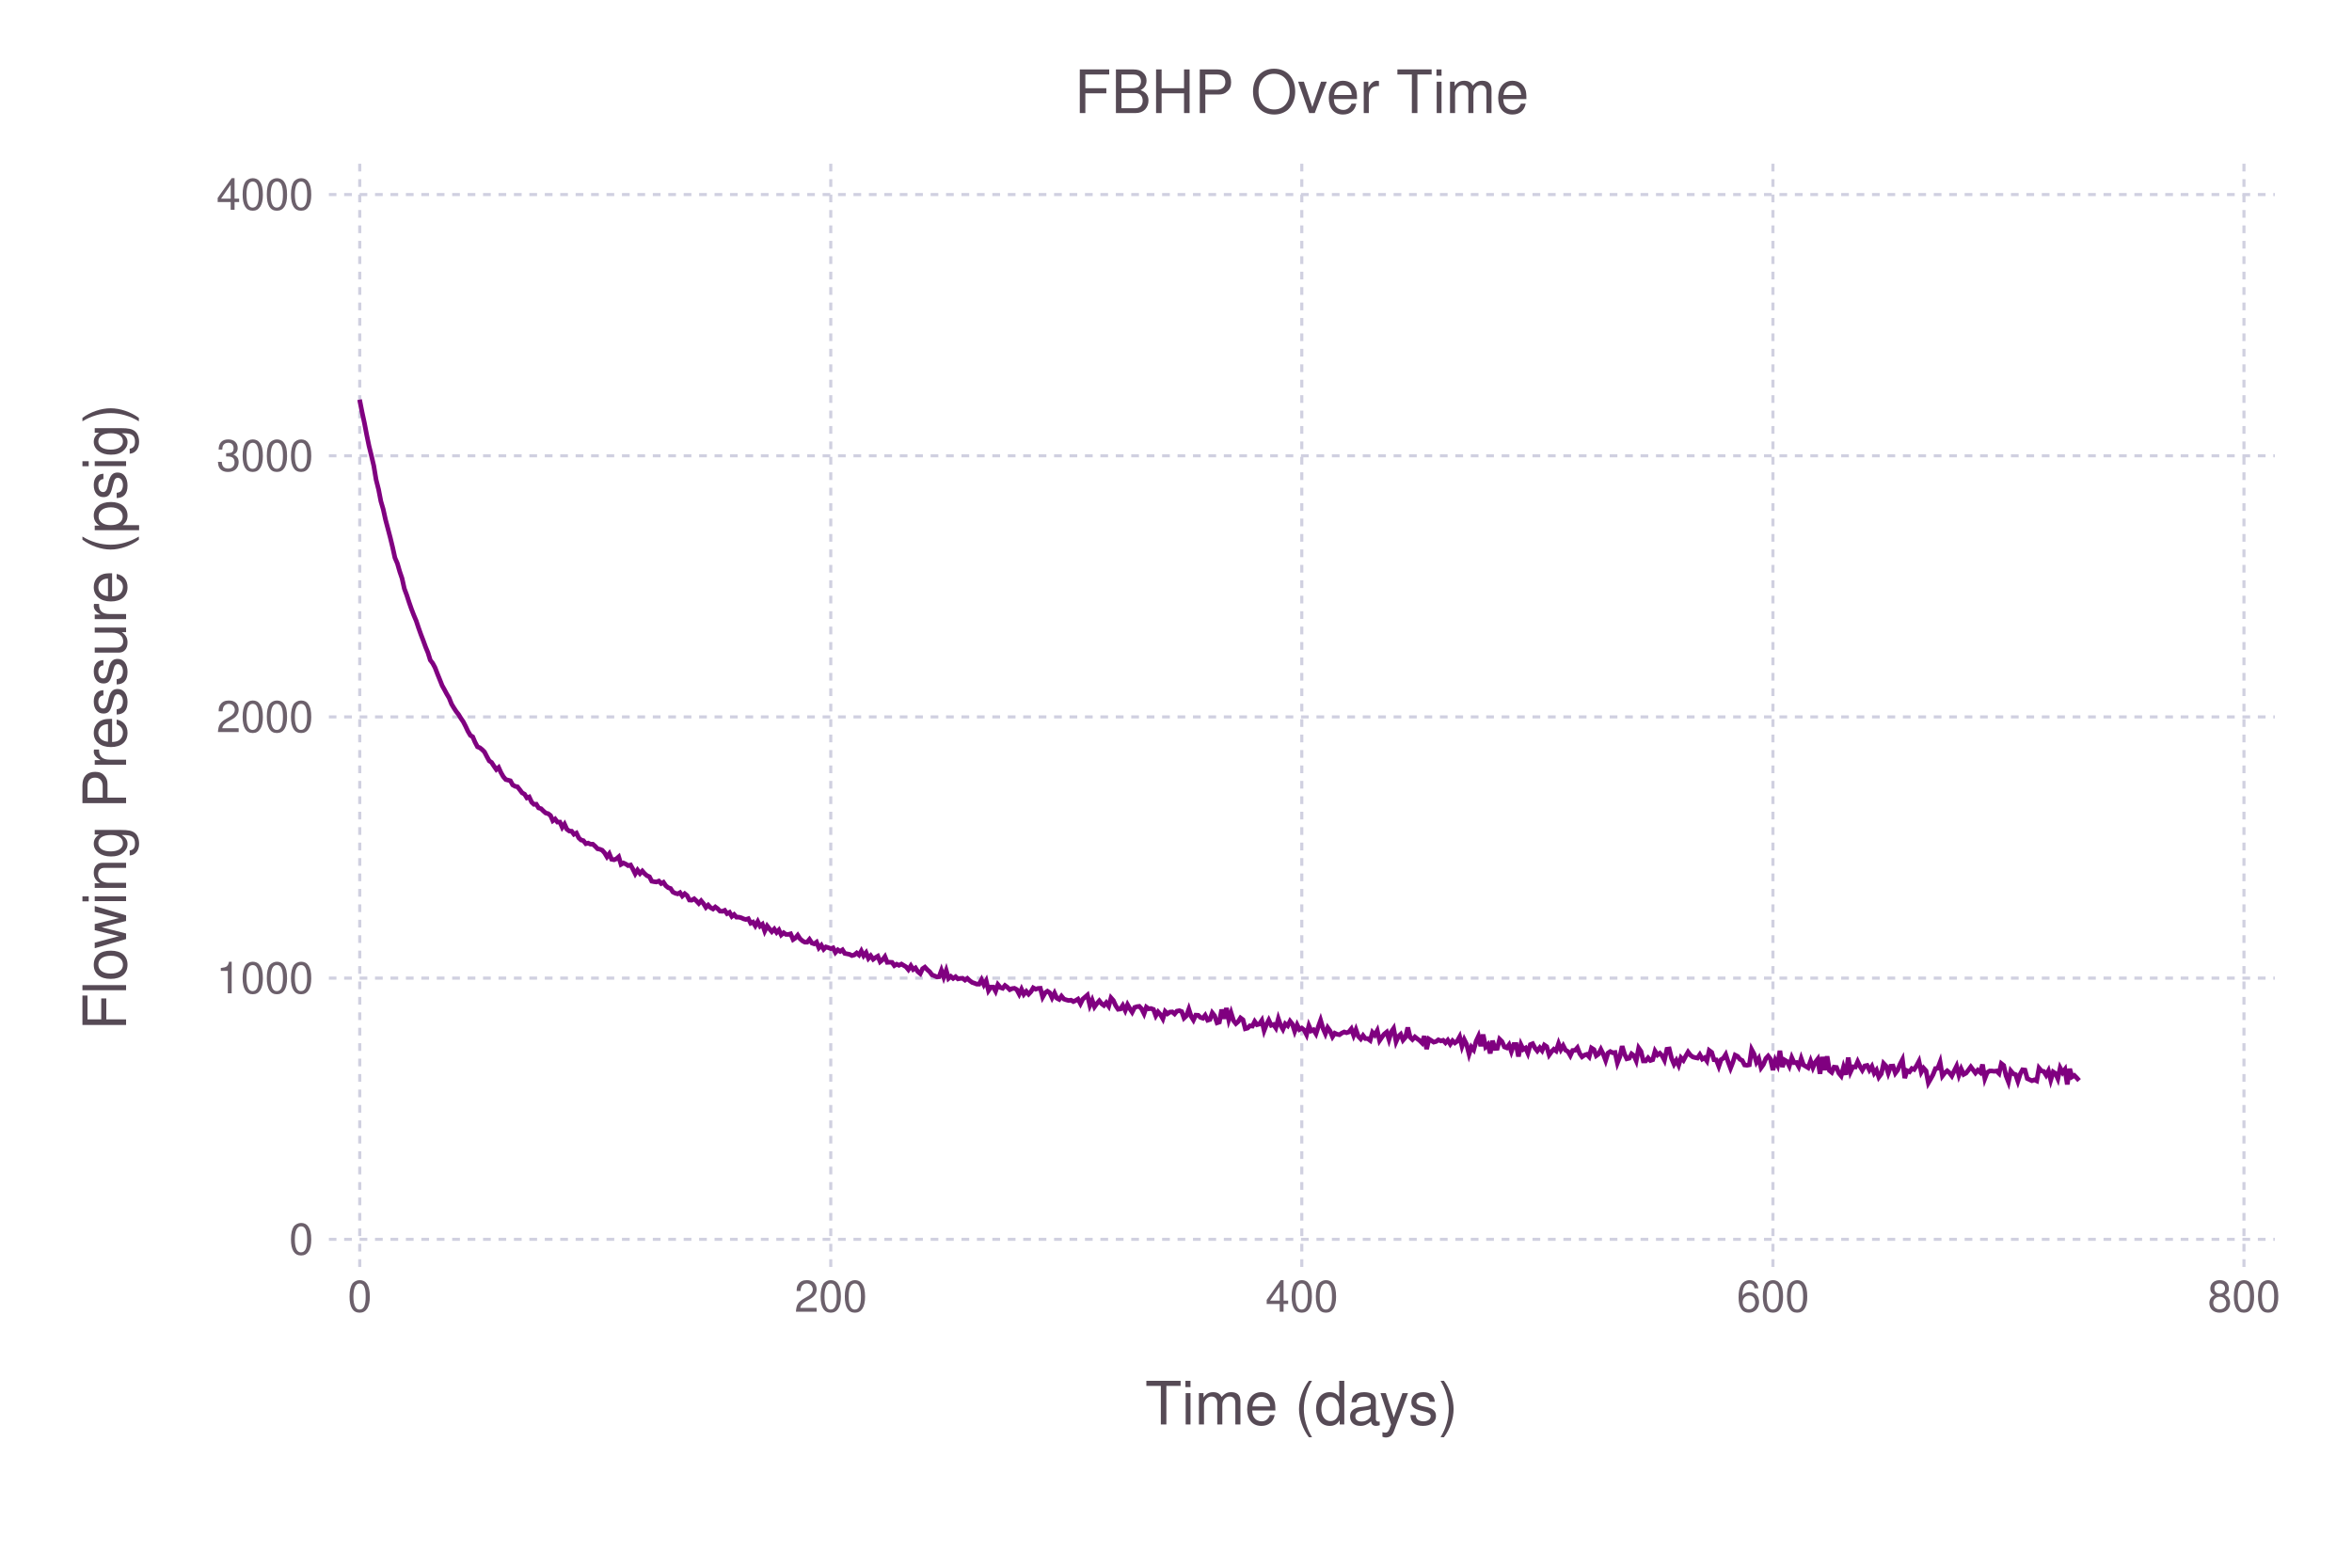
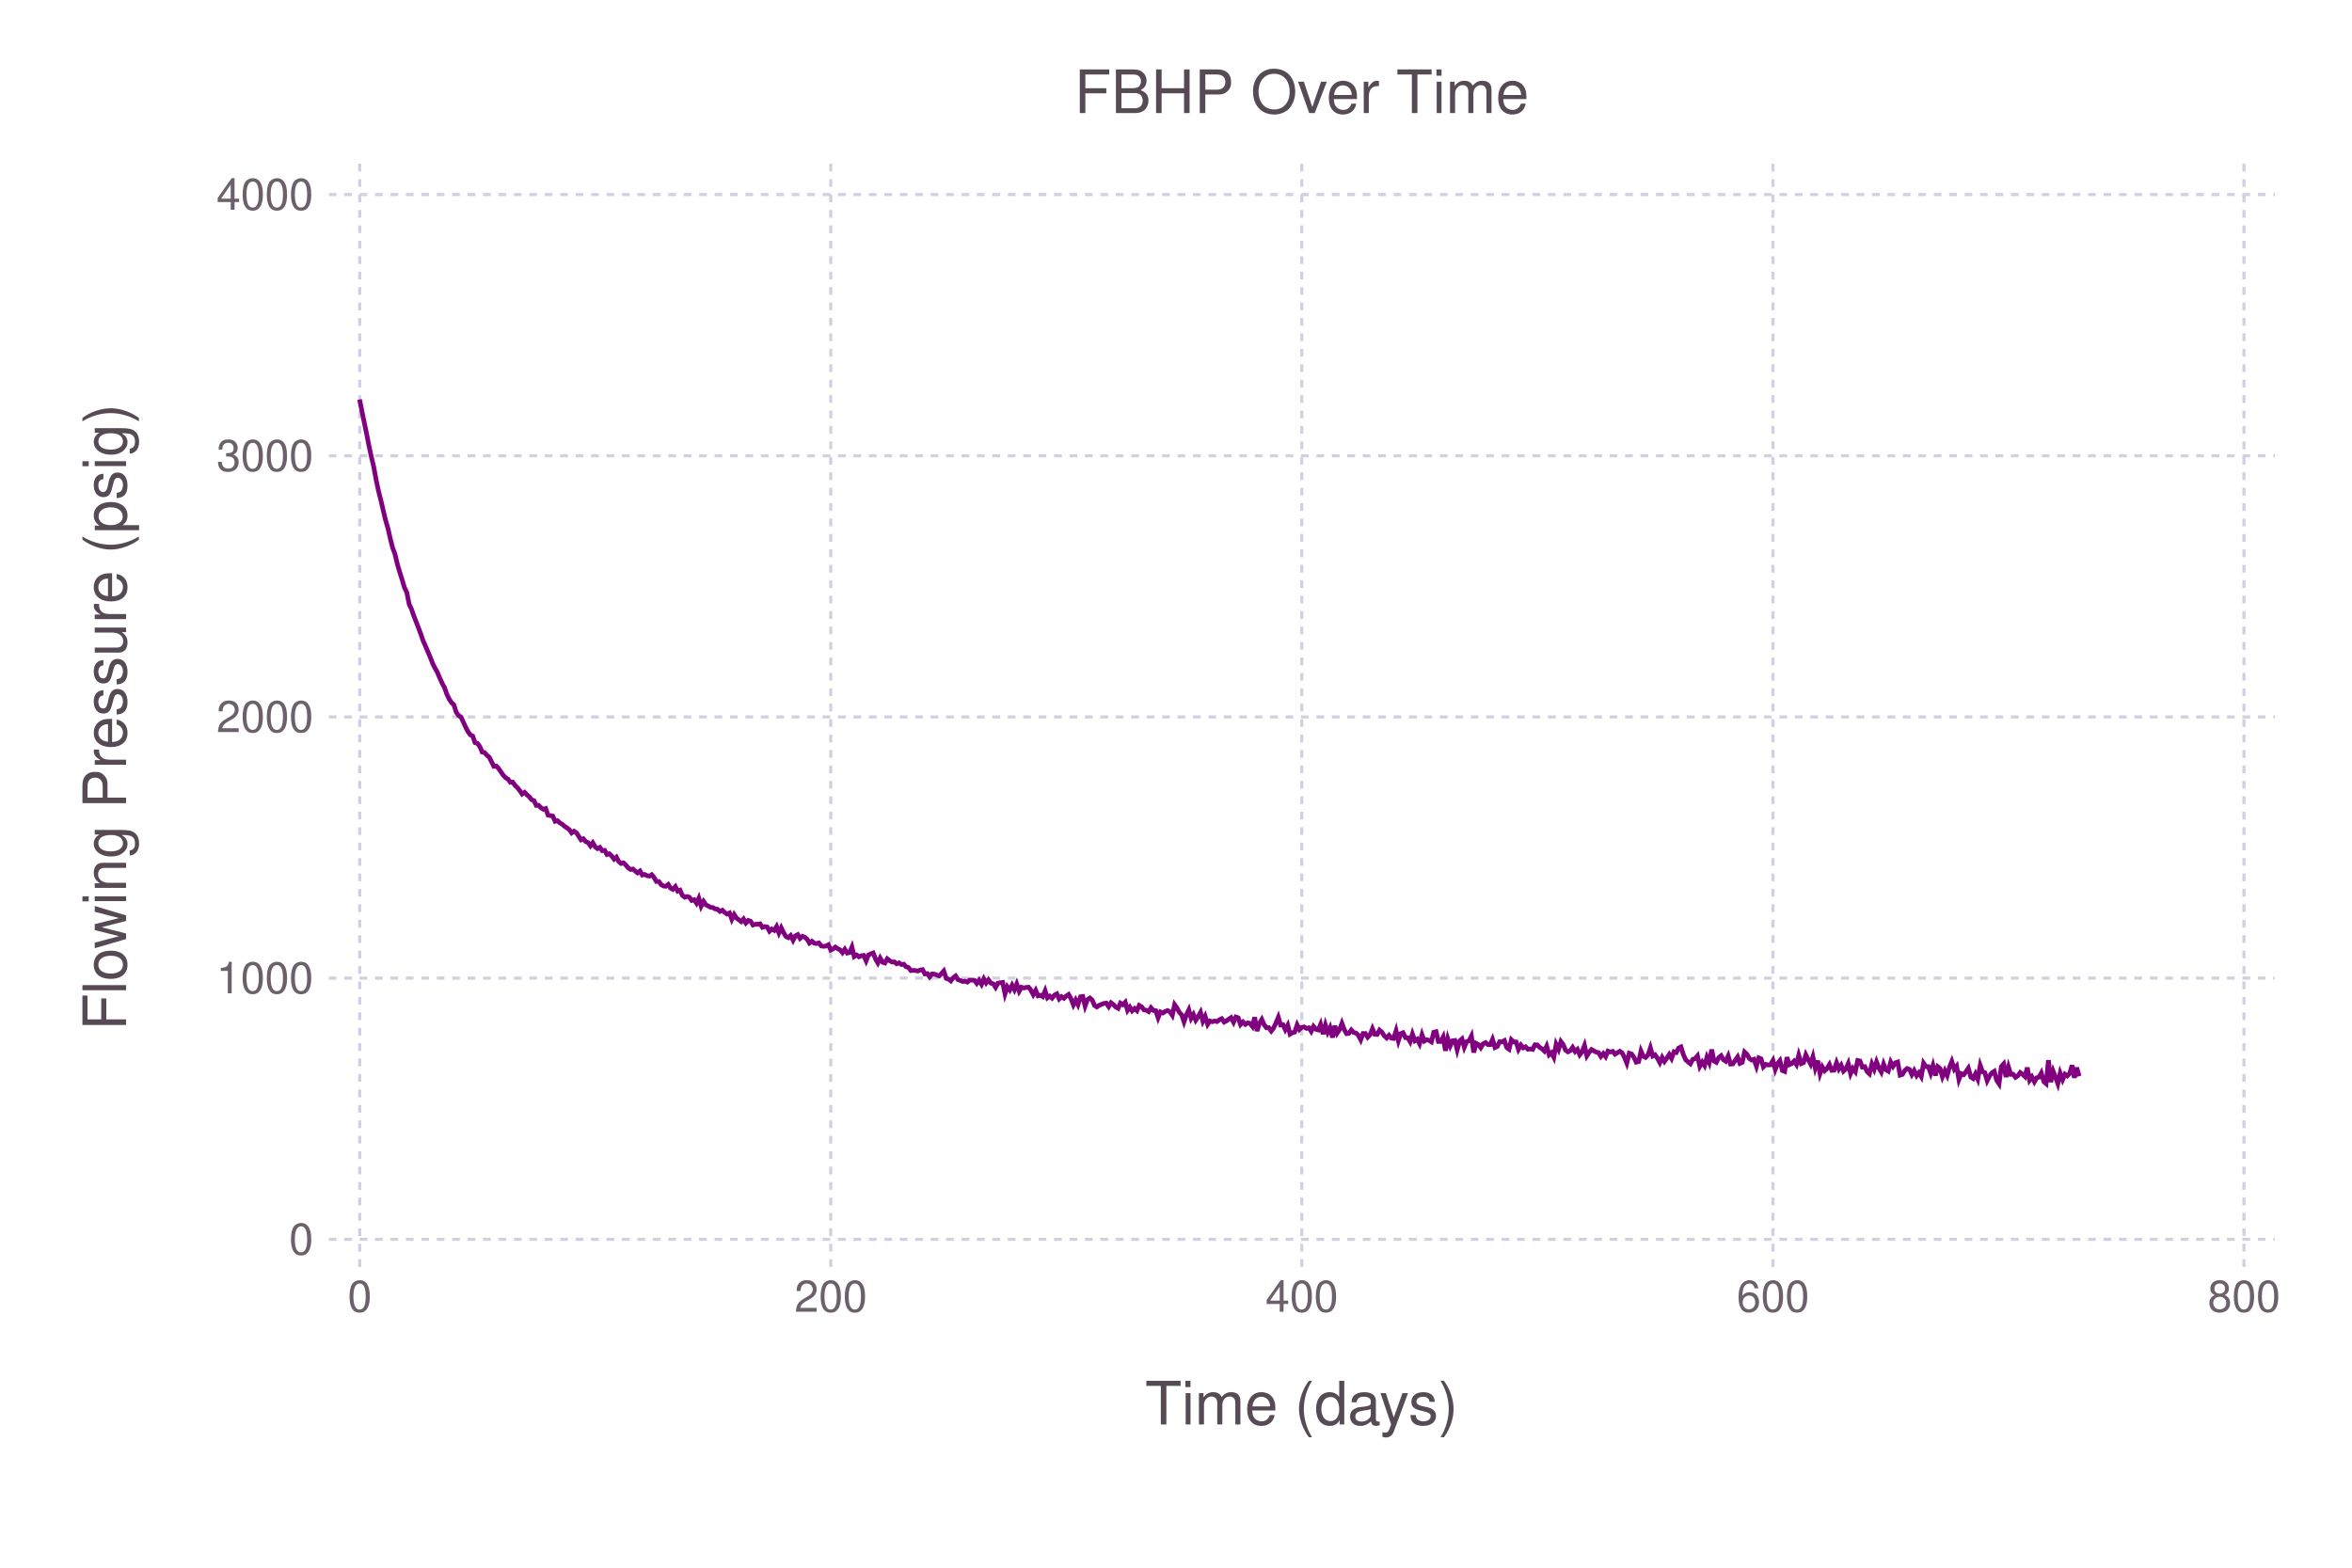
<svg xmlns="http://www.w3.org/2000/svg" version="1.2" width="152.4mm" height="101.6mm" viewBox="0 0 152.4 101.6" stroke="none" fill="#000000" stroke-width="0.3" font-size="3.88">
  <defs>
    <marker id="arrow" markerWidth="15" markerHeight="7" refX="5" refY="3.5" orient="auto" markerUnits="strokeWidth">
      <path d="M0,0 L15,3.5 L0,7 z" stroke="context-stroke" fill="context-stroke" />
    </marker>
  </defs>
-   <g class="plotroot xscalable yscalable" id="img-be007ff1-1">
-     <g font-size="3.88" font-family="'PT Sans','Helvetica Neue','Helvetica',sans-serif" fill="#564A55" stroke="#000000" stroke-opacity="0.000" id="img-be007ff1-2">
+   <g class="plotroot xscalable yscalable" id="img-04df7ba8-1">
+     <g font-size="3.88" font-family="'PT Sans','Helvetica Neue','Helvetica',sans-serif" fill="#564A55" stroke="#000000" stroke-opacity="0.000" id="img-04df7ba8-2">
      <g transform="translate(84.35,89.99)">
        <g class="primitive">
          <text text-anchor="middle" dy="0.6em">Time (days)</text>
        </g>
      </g>
    </g>
-     <g class="guide xlabels" font-size="2.82" font-family="'PT Sans Caption','Helvetica Neue','Helvetica',sans-serif" fill="#6C606B" id="img-be007ff1-3">
+     <g class="guide xlabels" font-size="2.82" font-family="'PT Sans Caption','Helvetica Neue','Helvetica',sans-serif" fill="#6C606B" id="img-04df7ba8-3">
      <g transform="translate(23.31,83.32)">
        <g class="primitive">
          <text text-anchor="middle" dy="0.6em">0</text>
        </g>
      </g>
      <g transform="translate(53.83,83.32)">
        <g class="primitive">
          <text text-anchor="middle" dy="0.6em">200</text>
        </g>
      </g>
      <g transform="translate(84.35,83.32)">
        <g class="primitive">
          <text text-anchor="middle" dy="0.6em">400</text>
        </g>
      </g>
      <g transform="translate(114.88,83.32)">
        <g class="primitive">
          <text text-anchor="middle" dy="0.6em">600</text>
        </g>
      </g>
      <g transform="translate(145.4,83.32)">
        <g class="primitive">
          <text text-anchor="middle" dy="0.6em">800</text>
        </g>
      </g>
    </g>
-     <g clip-path="url(#img-be007ff1-4)">
-       <g id="img-be007ff1-5">
-         <g pointer-events="visible" fill="#000000" fill-opacity="0.000" stroke="#000000" stroke-opacity="0.000" class="guide background" id="img-be007ff1-6">
-           <g transform="translate(84.35,46.46)" id="img-be007ff1-7">
+     <g clip-path="url(#img-04df7ba8-4)">
+       <g id="img-04df7ba8-5">
+         <g pointer-events="visible" fill="#000000" fill-opacity="0.000" stroke="#000000" stroke-opacity="0.000" class="guide background" id="img-04df7ba8-6">
+           <g transform="translate(84.35,46.46)" id="img-04df7ba8-7">
            <path d="M-63.05,-35.85 L 63.05 -35.85 63.05 35.85 -63.05 35.85 z" class="primitive" />
          </g>
        </g>
-         <g class="guide ygridlines xfixed" stroke-dasharray="0.5,0.5" stroke-width="0.2" stroke="#D0D0E0" id="img-be007ff1-8">
-           <g transform="translate(84.35,80.32)" id="img-be007ff1-9">
+         <g class="guide ygridlines xfixed" stroke-dasharray="0.5,0.5" stroke-width="0.2" stroke="#D0D0E0" id="img-04df7ba8-8">
+           <g transform="translate(84.35,80.32)" id="img-04df7ba8-9">
            <path fill="none" d="M-63.05,0 L 63.05 0" class="primitive" />
          </g>
-           <g transform="translate(84.35,63.39)" id="img-be007ff1-10">
+           <g transform="translate(84.35,63.39)" id="img-04df7ba8-10">
            <path fill="none" d="M-63.05,0 L 63.05 0" class="primitive" />
          </g>
-           <g transform="translate(84.35,46.46)" id="img-be007ff1-11">
+           <g transform="translate(84.35,46.46)" id="img-04df7ba8-11">
            <path fill="none" d="M-63.05,0 L 63.05 0" class="primitive" />
          </g>
-           <g transform="translate(84.35,29.54)" id="img-be007ff1-12">
+           <g transform="translate(84.35,29.54)" id="img-04df7ba8-12">
            <path fill="none" d="M-63.05,0 L 63.05 0" class="primitive" />
          </g>
-           <g transform="translate(84.35,12.61)" id="img-be007ff1-13">
+           <g transform="translate(84.35,12.61)" id="img-04df7ba8-13">
            <path fill="none" d="M-63.05,0 L 63.05 0" class="primitive" />
          </g>
        </g>
-         <g class="guide xgridlines yfixed" stroke-dasharray="0.5,0.5" stroke-width="0.2" stroke="#D0D0E0" id="img-be007ff1-14">
-           <g transform="translate(23.31,46.46)" id="img-be007ff1-15">
+         <g class="guide xgridlines yfixed" stroke-dasharray="0.5,0.5" stroke-width="0.2" stroke="#D0D0E0" id="img-04df7ba8-14">
+           <g transform="translate(23.31,46.46)" id="img-04df7ba8-15">
            <path fill="none" d="M0,-35.85 L 0 35.85" class="primitive" />
          </g>
-           <g transform="translate(53.83,46.46)" id="img-be007ff1-16">
+           <g transform="translate(53.83,46.46)" id="img-04df7ba8-16">
            <path fill="none" d="M0,-35.85 L 0 35.85" class="primitive" />
          </g>
-           <g transform="translate(84.35,46.46)" id="img-be007ff1-17">
+           <g transform="translate(84.35,46.46)" id="img-04df7ba8-17">
            <path fill="none" d="M0,-35.85 L 0 35.85" class="primitive" />
          </g>
-           <g transform="translate(114.88,46.46)" id="img-be007ff1-18">
+           <g transform="translate(114.88,46.46)" id="img-04df7ba8-18">
            <path fill="none" d="M0,-35.85 L 0 35.85" class="primitive" />
          </g>
-           <g transform="translate(145.4,46.46)" id="img-be007ff1-19">
+           <g transform="translate(145.4,46.46)" id="img-04df7ba8-19">
            <path fill="none" d="M0,-35.85 L 0 35.85" class="primitive" />
          </g>
        </g>
-         <g class="plotpanel" id="img-be007ff1-20">
-           <g stroke-width="0.3" fill="#000000" fill-opacity="0.000" class="geometry" id="img-be007ff1-21">
-             <g class="color_RGB{N0f8}(0.502,0.0,0.502)" stroke-dasharray="none" stroke="#800080" id="img-be007ff1-22">
-               <g transform="translate(79.01,62.88)" id="img-be007ff1-23">
-                 <path fill="none" d="M-55.71,-36.98 L -55.55 -36.17 -55.4 -35.48 -55.25 -34.7 -55.1 -33.98 -54.94 -33.33 -54.79 -32.69 -54.64 -31.79 -54.48 -31.16 -54.33 -30.39 -54.18 -29.88 -54.03 -29.2 -53.87 -28.6 -53.72 -28.03 -53.57 -27.41 -53.42 -26.73 -53.26 -26.36 -53.11 -25.84 -52.96 -25.4 -52.81 -24.73 -52.65 -24.3 -52.5 -23.84 -52.35 -23.41 -52.2 -23.02 -52.04 -22.64 -51.89 -22.19 -51.74 -21.77 -51.59 -21.38 -51.43 -20.94 -51.28 -20.58 -51.13 -20.1 -50.97 -19.89 -50.82 -19.61 -50.67 -19.22 -50.52 -18.85 -50.36 -18.45 -50.21 -18.18 -50.06 -17.9 -49.91 -17.65 -49.75 -17.25 -49.6 -17 -49.45 -16.77 -49.3 -16.58 -49.14 -16.32 -48.99 -16.1 -48.84 -15.81 -48.69 -15.49 -48.53 -15.22 -48.38 -15.13 -48.23 -14.78 -48.07 -14.48 -47.92 -14.42 -47.77 -14.3 -47.62 -14.15 -47.46 -13.84 -47.31 -13.57 -47.16 -13.47 -47.01 -13.24 -46.85 -13.01 -46.7 -13.14 -46.55 -12.81 -46.4 -12.55 -46.24 -12.36 -46.09 -12.32 -45.94 -12.28 -45.79 -12.01 -45.63 -11.92 -45.48 -11.89 -45.33 -11.7 -45.18 -11.5 -45.02 -11.41 -44.87 -11.17 -44.72 -11.23 -44.56 -10.89 -44.41 -10.75 -44.26 -10.76 -44.11 -10.52 -43.95 -10.47 -43.8 -10.32 -43.65 -10.19 -43.5 -10.15 -43.34 -10.03 -43.19 -9.69 -43.04 -9.8 -42.89 -9.6 -42.73 -9.6 -42.58 -9.26 -42.43 -9.47 -42.28 -9.14 -42.12 -9.02 -41.97 -9.01 -41.82 -8.81 -41.66 -8.89 -41.51 -8.58 -41.36 -8.44 -41.21 -8.4 -41.05 -8.2 -40.9 -8.24 -40.75 -8.17 -40.6 -8.17 -40.44 -8.03 -40.29 -7.87 -40.14 -7.84 -39.99 -7.78 -39.83 -7.6 -39.68 -7.35 -39.53 -7.55 -39.38 -7.19 -39.22 -7.16 -39.07 -7.22 -38.92 -7.35 -38.77 -6.86 -38.61 -6.95 -38.46 -6.88 -38.31 -6.78 -38.15 -6.82 -38 -6.55 -37.85 -6.25 -37.7 -6.49 -37.54 -6.27 -37.39 -6.43 -37.24 -6.26 -37.09 -6.13 -36.93 -6.06 -36.78 -5.77 -36.63 -5.74 -36.48 -5.72 -36.32 -5.78 -36.17 -5.62 -36.02 -5.7 -35.87 -5.48 -35.71 -5.35 -35.56 -5.3 -35.41 -5.07 -35.25 -4.99 -35.1 -4.95 -34.95 -5.03 -34.8 -4.81 -34.64 -4.96 -34.49 -4.84 -34.34 -4.55 -34.19 -4.54 -34.03 -4.63 -33.88 -4.49 -33.73 -4.33 -33.58 -4.5 -33.42 -4.31 -33.27 -4.07 -33.12 -4.22 -32.97 -4.06 -32.81 -3.97 -32.66 -4.1 -32.51 -3.99 -32.36 -3.83 -32.2 -3.82 -32.05 -3.88 -31.9 -3.67 -31.74 -3.75 -31.59 -3.49 -31.44 -3.61 -31.29 -3.44 -31.13 -3.44 -30.98 -3.4 -30.83 -3.33 -30.68 -3.29 -30.52 -3.34 -30.37 -3.05 -30.22 -3.12 -30.07 -2.88 -29.91 -3.16 -29.76 -2.86 -29.61 -2.98 -29.46 -2.54 -29.3 -2.87 -29.15 -2.68 -29 -2.5 -28.84 -2.67 -28.69 -2.45 -28.54 -2.61 -28.39 -2.29 -28.23 -2.43 -28.08 -2.32 -27.93 -2.32 -27.78 -2.36 -27.62 -1.99 -27.47 -2.09 -27.32 -2.27 -27.17 -2.04 -27.01 -1.9 -26.86 -1.82 -26.71 -1.82 -26.56 -2 -26.4 -1.76 -26.25 -1.71 -26.1 -1.82 -25.95 -1.45 -25.79 -1.62 -25.64 -1.36 -25.49 -1.51 -25.33 -1.46 -25.18 -1.4 -25.03 -1.45 -24.88 -1.15 -24.72 -1.32 -24.57 -1.22 -24.42 -1.32 -24.27 -1.09 -24.11 -1.06 -23.96 -1.03 -23.81 -0.95 -23.66 -0.99 -23.5 -1.12 -23.35 -0.99 -23.2 -1.25 -23.05 -0.94 -22.89 -1.14 -22.74 -0.77 -22.59 -0.94 -22.43 -0.71 -22.28 -0.82 -22.13 -0.91 -21.98 -0.55 -21.82 -0.68 -21.67 -0.88 -21.52 -0.51 -21.37 -0.52 -21.21 -0.51 -21.06 -0.3 -20.91 -0.39 -20.76 -0.32 -20.6 -0.4 -20.45 -0.31 -20.3 -0.22 -20.15 -0.04 -19.99 -0.29 -19.84 -0.05 -19.69 -0.15 -19.54 0.09 -19.38 0.22 -19.23 -0.1 -19.08 -0.2 -18.92 -0.03 -18.77 0.1 -18.62 0.3 -18.47 0.36 -18.31 0.43 -18.16 0.42 -18.01 0.01 -17.86 0.45 -17.7 0.01 -17.55 0.53 -17.4 0.4 -17.25 0.53 -17.09 0.42 -16.94 0.56 -16.79 0.53 -16.64 0.52 -16.48 0.64 -16.33 0.53 -16.18 0.67 -16.02 0.79 -15.87 0.84 -15.72 0.9 -15.57 0.9 -15.41 0.61 -15.26 0.94 -15.11 0.68 -14.96 1.32 -14.8 1.09 -14.65 1.09 -14.5 1.36 -14.35 0.93 -14.19 1.12 -14.04 1.17 -13.89 0.99 -13.74 1.1 -13.58 1.26 -13.43 1.19 -13.28 1.17 -13.13 1.25 -12.97 1.55 -12.82 1.23 -12.67 1.56 -12.51 1.37 -12.36 1.55 -12.21 1.39 -12.06 1.14 -11.9 1.23 -11.75 1.18 -11.6 1.17 -11.45 1.74 -11.29 1.46 -11.14 1.36 -10.99 1.46 -10.84 1.79 -10.68 1.48 -10.53 1.81 -10.38 1.89 -10.23 1.68 -10.07 1.87 -9.92 1.92 -9.77 1.96 -9.61 1.94 -9.46 2.03 -9.31 1.96 -9.16 1.87 -9 2.17 -8.85 1.87 -8.7 1.74 -8.55 1.61 -8.39 2.28 -8.24 1.94 -8.09 2.37 -7.94 2.16 -7.78 1.98 -7.63 2.17 -7.48 2.28 -7.33 2.1 -7.17 2.33 -7.02 1.79 -6.87 1.96 -6.72 2.29 -6.56 2.53 -6.41 2.51 -6.26 2.28 -6.1 2.61 -5.95 2.23 -5.8 2.49 -5.65 2.72 -5.49 2.41 -5.34 2.36 -5.19 2.34 -5.04 2.5 -4.88 2.82 -4.73 2.39 -4.58 2.5 -4.43 2.48 -4.27 2.54 -4.12 2.95 -3.97 2.7 -3.82 2.87 -3.66 3.15 -3.51 2.67 -3.36 2.82 -3.2 2.71 -3.05 2.7 -2.9 2.83 -2.75 2.65 -2.59 2.62 -2.44 2.68 -2.29 3.1 -2.14 2.96 -1.98 2.52 -1.83 2.99 -1.68 3.23 -1.53 2.91 -1.37 2.92 -1.22 3.06 -1.07 3.11 -0.92 2.92 -0.76 3.24 -0.61 3.19 -0.46 2.76 -0.31 2.95 -0.15 3.41 0 3.36 0.15 2.55 0.31 3.14 0.46 2.45 0.61 3.21 0.76 2.76 0.92 3.27 1.07 3.46 1.22 3.33 1.37 3.09 1.53 3.21 1.68 3.79 1.83 3.75 1.98 3.6 2.14 3.62 2.29 3.32 2.44 3.53 2.59 3.49 2.75 3.25 2.9 3.91 3.05 3.52 3.2 3.23 3.36 3.57 3.51 3.52 3.66 3.74 3.82 3.14 3.97 3.57 4.12 3.83 4.27 3.47 4.43 3.6 4.58 3.3 4.73 3.49 4.88 3.96 5.04 3.54 5.19 3.84 5.34 3.75 5.49 3.87 5.65 4.18 5.8 3.59 5.95 3.93 6.1 3.86 6.26 4.12 6.41 3.66 6.56 3.24 6.72 3.78 6.87 4.12 7.02 3.72 7.17 3.93 7.33 4.31 7.48 4.08 7.63 4.15 7.78 4.18 7.94 4.07 8.09 4 8.24 4.05 8.39 4 8.55 3.8 8.7 4.22 8.85 3.85 9 4.28 9.16 4.45 9.31 4.23 9.46 4.43 9.61 4.43 9.77 4.55 9.92 4.03 10.07 4.2 10.23 3.91 10.38 4.56 10.53 4.34 10.68 4.14 10.84 4.01 10.99 4.49 11.14 3.99 11.29 3.77 11.45 4.63 11.6 4.29 11.75 4.15 11.9 4.53 12.06 4.34 12.21 3.71 12.36 4.34 12.51 4.49 12.67 4.32 12.82 4.44 12.97 4.55 13.13 4.71 13.28 4.27 13.43 5.11 13.58 4.46 13.74 4.56 13.89 4.66 14.04 4.62 14.19 4.51 14.35 4.58 14.5 4.54 14.65 4.7 14.8 4.53 14.96 4.79 15.11 4.57 15.26 4.71 15.41 4.6 15.57 4.31 15.72 4.93 15.87 4.5 16.02 4.8 16.18 5.44 16.33 4.98 16.48 5.16 16.64 4.59 16.79 4.27 16.94 4.92 17.09 4.17 17.25 4.96 17.4 4.81 17.55 5.39 17.7 4.57 17.86 5.07 18.01 5.06 18.16 4.47 18.31 4.62 18.47 4.97 18.62 5.03 18.77 4.83 18.92 5.27 19.08 4.81 19.23 4.81 19.38 5.59 19.54 4.82 19.69 5.13 19.84 5.04 19.99 5.38 20.15 4.82 20.3 4.76 20.45 5.04 20.6 5.23 20.76 5.02 20.91 5.21 21.06 4.85 21.21 4.95 21.37 5.49 21.52 5.28 21.67 5.12 21.82 5.23 21.98 4.75 22.13 5.14 22.28 4.89 22.43 5.18 22.59 5.27 22.74 5.53 22.89 5.2 23.05 5.19 23.2 5.02 23.35 5.4 23.5 5.61 23.66 5.5 23.81 5.45 23.96 5.61 24.11 5.04 24.27 5.14 24.42 5.54 24.57 5.43 24.72 5.13 24.88 5.45 25.03 5.85 25.18 5.37 25.33 5.27 25.49 5.35 25.64 5.33 25.79 6.01 25.95 5.6 26.1 4.92 26.25 5.43 26.4 5.74 26.56 5.7 26.71 5.42 26.86 5.53 27.01 5.87 27.17 5.04 27.32 5.26 27.47 5.88 27.62 5.88 27.78 5.68 27.93 5.85 28.08 5.8 28.23 5.24 28.39 5.49 28.54 5.38 28.69 5.54 28.84 5.83 29 5.12 29.15 5.1 29.3 5.71 29.46 6.09 29.61 5.84 29.76 6.16 29.91 5.67 30.07 5.84 30.22 5.56 30.37 5.3 30.52 5.5 30.68 5.62 30.83 5.66 30.98 5.69 31.13 5.47 31.29 5.76 31.44 5.67 31.59 5.88 31.74 5.2 31.9 5.32 32.05 5.8 32.2 5.81 32.36 6.23 32.51 5.79 32.66 5.7 32.81 5.46 32.97 5.95 33.12 6.35 33.27 5.97 33.42 5.5 33.58 5.58 33.73 5.77 33.88 5.85 34.03 6.14 34.19 6.16 34.34 6.13 34.49 5.14 34.64 5.42 34.8 5.96 34.95 5.72 35.1 6.32 35.25 6.11 35.41 5.72 35.56 5.56 35.71 5.76 35.87 6.47 36.02 5.84 36.17 6.15 36.32 5.22 36.48 6.27 36.63 5.82 36.78 5.91 36.93 6.21 37.09 5.66 37.24 5.99 37.39 5.98 37.54 6.25 37.7 5.72 37.85 6.14 38 6.23 38.15 6.32 38.31 5.88 38.46 6.31 38.61 5.97 38.77 5.76 38.92 6.71 39.07 5.62 39.22 6.47 39.38 5.58 39.53 6.5 39.68 6.62 39.83 6.28 39.99 6.3 40.14 6.67 40.29 6.85 40.44 6.28 40.6 6.77 40.75 5.66 40.9 6.58 41.05 6.26 41.21 6.27 41.36 5.92 41.51 6.23 41.66 6.48 41.82 6.2 41.97 6.17 42.12 6.47 42.28 6.23 42.43 6.67 42.58 6.47 42.73 6.93 42.89 6.71 43.04 6.04 43.19 6.2 43.34 6.67 43.5 6.22 43.65 6.21 43.8 6.67 43.95 6.47 44.11 6.08 44.26 5.79 44.41 6.99 44.56 6.51 44.72 6.58 44.87 6.37 45.02 6.43 45.18 6.18 45.33 5.9 45.48 6.6 45.63 6.34 45.79 6.52 45.94 7.3 46.09 7.04 46.24 6.77 46.4 6.37 46.55 6.35 46.7 5.95 46.85 6.85 47.01 6.64 47.16 6.52 47.31 6.65 47.46 6.85 47.62 6.51 47.77 6.21 47.92 6.8 48.07 6.4 48.23 6.75 48.38 6.67 48.53 6.48 48.69 6.26 48.84 6.46 48.99 6.66 49.14 6.48 49.3 6.62 49.45 6.11 49.6 7.02 49.75 6.63 49.91 6.53 50.06 6.53 50.21 6.55 50.36 6.53 50.52 6.69 50.67 6.05 50.82 6.17 50.97 6.83 51.13 7.24 51.28 6.52 51.43 6.7 51.59 6.76 51.74 7.2 51.89 6.73 52.04 6.45 52.2 6.47 52.35 7.02 52.5 7.09 52.65 7.16 52.81 7.1 52.96 7.17 53.11 6.34 53.26 6.52 53.42 6.56 53.57 6.8 53.72 6.52 53.87 7.12 54.03 6.59 54.18 6.69 54.33 7.03 54.48 6.33 54.64 6.63 54.79 6.43 54.94 7.4 55.1 6.39 55.25 6.91 55.4 6.82 55.55 6.97 55.71 7.15" class="primitive" />
+         <g class="plotpanel" id="img-04df7ba8-20">
+           <g stroke-width="0.3" fill="#000000" fill-opacity="0.000" class="geometry" id="img-04df7ba8-21">
+             <g class="color_RGB{N0f8}(0.502,0.0,0.502)" stroke-dasharray="none" stroke="#800080" id="img-04df7ba8-22">
+               <g transform="translate(79.01,62.87)" id="img-04df7ba8-23">
+                 <path fill="none" d="M-55.71,-36.98 L -55.55 -36.18 -55.4 -35.45 -55.25 -34.73 -55.1 -33.96 -54.94 -33.23 -54.79 -32.6 -54.64 -31.78 -54.48 -31.03 -54.33 -30.44 -54.18 -29.8 -54.03 -29.17 -53.87 -28.62 -53.72 -27.96 -53.57 -27.37 -53.42 -26.97 -53.26 -26.3 -53.11 -25.79 -52.96 -25.32 -52.81 -24.81 -52.65 -24.47 -52.5 -23.72 -52.35 -23.4 -52.2 -22.96 -52.04 -22.56 -51.89 -22.17 -51.74 -21.77 -51.59 -21.33 -51.43 -20.98 -51.28 -20.62 -51.13 -20.27 -50.97 -19.86 -50.82 -19.56 -50.67 -19.3 -50.52 -18.94 -50.36 -18.59 -50.21 -18.31 -50.06 -17.89 -49.91 -17.57 -49.75 -17.33 -49.6 -17.19 -49.45 -16.72 -49.3 -16.5 -49.14 -16.4 -48.99 -16.08 -48.84 -15.75 -48.69 -15.46 -48.53 -15.24 -48.38 -15.17 -48.23 -14.74 -48.07 -14.69 -47.92 -14.49 -47.77 -14.13 -47.62 -14.1 -47.46 -13.92 -47.31 -13.8 -47.16 -13.5 -47.01 -13.2 -46.85 -13.22 -46.7 -13.06 -46.55 -12.84 -46.4 -12.63 -46.24 -12.46 -46.09 -12.37 -45.94 -12.17 -45.79 -12.18 -45.63 -11.96 -45.48 -11.82 -45.33 -11.63 -45.18 -11.41 -45.02 -11.52 -44.87 -11.36 -44.72 -11.24 -44.56 -11.04 -44.41 -10.98 -44.26 -10.67 -44.11 -10.68 -43.95 -10.51 -43.8 -10.42 -43.65 -10.47 -43.5 -10.04 -43.34 -10.01 -43.19 -9.98 -43.04 -9.64 -42.89 -9.68 -42.73 -9.54 -42.58 -9.45 -42.43 -9.32 -42.28 -9.22 -42.12 -9.1 -41.97 -8.89 -41.82 -9 -41.66 -8.9 -41.51 -8.67 -41.36 -8.44 -41.21 -8.51 -41.05 -8.32 -40.9 -8.26 -40.75 -8.05 -40.6 -8.25 -40.44 -7.98 -40.29 -7.87 -40.14 -7.95 -39.99 -7.74 -39.83 -7.76 -39.68 -7.49 -39.53 -7.54 -39.38 -7.4 -39.22 -7.19 -39.07 -7.32 -38.92 -7.04 -38.77 -6.91 -38.61 -6.95 -38.46 -6.81 -38.31 -6.63 -38.15 -6.52 -38 -6.55 -37.85 -6.42 -37.7 -6.3 -37.54 -6.42 -37.39 -6.16 -37.24 -6.2 -37.09 -6.12 -36.93 -6.09 -36.78 -6.18 -36.63 -6 -36.48 -5.74 -36.32 -5.74 -36.17 -5.54 -36.02 -5.45 -35.87 -5.43 -35.71 -5.55 -35.56 -5.31 -35.41 -5.23 -35.25 -5.41 -35.1 -5.12 -34.95 -5.18 -34.8 -4.85 -34.64 -4.72 -34.49 -4.77 -34.34 -4.72 -34.19 -4.51 -34.03 -4.56 -33.88 -4.34 -33.73 -4.66 -33.58 -4.14 -33.42 -4.45 -33.27 -4.23 -33.12 -4.15 -32.97 -4.07 -32.81 -4.05 -32.66 -3.96 -32.51 -3.94 -32.36 -3.8 -32.2 -3.88 -32.05 -3.73 -31.9 -3.63 -31.74 -3.7 -31.59 -3.29 -31.44 -3.6 -31.29 -3.37 -31.13 -3.26 -30.98 -3.14 -30.83 -3.31 -30.68 -3.05 -30.52 -3.22 -30.37 -3.16 -30.22 -2.92 -30.07 -2.97 -29.91 -2.97 -29.76 -3 -29.61 -2.77 -29.46 -2.82 -29.3 -2.79 -29.15 -2.52 -29 -2.66 -28.84 -2.57 -28.69 -2.82 -28.54 -2.41 -28.39 -2.74 -28.23 -2.41 -28.08 -2.17 -27.93 -2.1 -27.78 -2.24 -27.62 -1.93 -27.47 -2.22 -27.32 -2.3 -27.17 -2.05 -27.01 -2.19 -26.86 -2.13 -26.71 -2 -26.56 -1.75 -26.4 -1.87 -26.25 -1.74 -26.1 -1.72 -25.95 -1.76 -25.79 -1.56 -25.64 -1.54 -25.49 -1.56 -25.33 -1.64 -25.18 -1.3 -25.03 -1.37 -24.88 -1.49 -24.72 -1.38 -24.57 -1.31 -24.42 -1.13 -24.27 -1.35 -24.11 -1.1 -23.96 -1.14 -23.81 -1.49 -23.66 -0.88 -23.5 -0.98 -23.35 -0.86 -23.2 -0.93 -23.05 -0.95 -22.89 -0.6 -22.74 -0.98 -22.59 -1.05 -22.43 -1.11 -22.28 -0.72 -22.13 -0.46 -21.98 -0.78 -21.82 -0.51 -21.67 -0.46 -21.52 -0.73 -21.37 -0.61 -21.21 -0.52 -21.06 -0.53 -20.91 -0.41 -20.76 -0.47 -20.6 -0.36 -20.45 -0.38 -20.3 -0.22 -20.15 -0.17 -19.99 0.03 -19.84 0.02 -19.69 0.03 -19.54 0.06 -19.38 -0 -19.23 -0.03 -19.08 0.25 -18.92 0.23 -18.77 0.44 -18.62 0.25 -18.47 0.26 -18.31 0.32 -18.16 0.38 -18.01 0.23 -17.86 0.06 -17.7 0.54 -17.55 0.59 -17.4 0.7 -17.25 0.5 -17.09 0.38 -16.94 0.62 -16.79 0.67 -16.64 0.74 -16.48 0.72 -16.33 0.78 -16.18 0.65 -16.02 0.65 -15.87 0.66 -15.72 0.86 -15.57 0.66 -15.41 0.92 -15.26 0.57 -15.11 0.83 -14.96 0.63 -14.8 0.85 -14.65 0.89 -14.5 1.12 -14.35 0.85 -14.19 0.82 -14.04 0.8 -13.89 1.54 -13.74 1.08 -13.58 1.29 -13.43 0.98 -13.28 1.27 -13.13 0.9 -12.97 1.37 -12.82 1.11 -12.67 1.16 -12.51 1.12 -12.36 1.11 -12.21 1.31 -12.06 1.59 -11.9 1.31 -11.75 1.67 -11.6 1.63 -11.45 1.72 -11.29 1.34 -11.14 1.8 -10.99 1.69 -10.84 1.82 -10.68 1.62 -10.53 1.54 -10.38 1.87 -10.23 1.72 -10.07 1.83 -9.92 1.68 -9.77 1.58 -9.61 1.86 -9.46 2.25 -9.31 1.94 -9.16 2.24 -9 1.73 -8.85 1.71 -8.7 2.33 -8.55 1.92 -8.39 1.81 -8.24 1.94 -8.09 2.29 -7.94 2.39 -7.78 2.28 -7.63 2.22 -7.48 2.16 -7.33 2.14 -7.17 2.37 -7.02 2.12 -6.87 2.23 -6.72 2.39 -6.56 2.48 -6.41 2.14 -6.26 2.24 -6.1 2.08 -5.95 2.61 -5.8 2.4 -5.65 2.64 -5.49 2.49 -5.34 2.63 -5.19 2.29 -5.04 2.38 -4.88 2.58 -4.73 2.6 -4.58 2.69 -4.43 2.44 -4.27 2.62 -4.12 2.63 -3.97 3.09 -3.82 2.71 -3.66 2.78 -3.51 2.68 -3.36 2.62 -3.2 2.71 -3.05 2.93 -2.9 2.24 -2.75 2.45 -2.59 2.74 -2.44 2.9 -2.29 3.35 -2.14 2.91 -1.98 2.58 -1.83 3.13 -1.68 2.88 -1.53 3.25 -1.37 3.01 -1.22 2.74 -1.07 3.31 -0.92 3 -0.76 3.52 -0.61 3.3 -0.46 3.35 -0.31 3.3 -0.15 3.34 0 3.22 0.15 3.15 0.31 3.37 0.46 3.29 0.61 3.18 0.76 3.08 0.92 3.38 1.07 3.04 1.22 3.09 1.37 3.53 1.53 3.36 1.68 3.52 1.83 3.42 1.98 3.45 2.14 3.65 2.29 3.06 2.44 3.95 2.59 3.47 2.75 3.2 2.9 3.54 3.05 3.74 3.2 3.73 3.36 3.95 3.51 3.76 3.66 3.44 3.82 3.06 3.97 3.56 4.12 3.54 4.27 3.86 4.43 3.57 4.58 4.15 4.73 4.06 4.88 4.02 5.04 3.55 5.19 3.85 5.34 3.71 5.49 3.68 5.65 3.78 5.8 3.74 5.95 3.97 6.1 3.65 6.26 3.84 6.41 3.88 6.56 3.52 6.72 4.15 6.87 3.56 7.02 4.03 7.17 3.73 7.33 4.37 7.48 3.61 7.63 4.09 7.78 3.87 7.94 3.45 8.09 3.85 8.24 4.12 8.39 4.1 8.55 3.88 8.7 4.04 8.85 4.08 9 4.21 9.16 4.52 9.31 4.11 9.46 4.11 9.61 4.35 9.77 4.18 9.92 3.8 10.07 4.16 10.23 4.17 10.38 3.89 10.53 4.02 10.68 4.25 10.84 4.4 10.99 4.23 11.14 4.41 11.29 4.43 11.45 3.93 11.6 4.58 11.75 4.12 11.9 4.06 12.06 4.38 12.21 4.39 12.36 4.64 12.51 4.14 12.67 4.58 12.82 4.48 12.97 4.77 13.13 4.19 13.28 4.6 13.43 4.51 13.58 4.55 13.74 4.65 13.89 4.03 14.04 3.99 14.19 4.63 14.35 4.63 14.5 4.34 14.65 5.23 14.8 4.44 14.96 4.91 15.11 4.58 15.26 4.56 15.41 5.17 15.57 4.59 15.72 4.46 15.87 5 16.02 4.64 16.18 4.58 16.33 4.28 16.48 5.34 16.64 4.75 16.79 4.83 16.94 5.03 17.09 4.78 17.25 4.7 17.4 4.83 17.55 4.83 17.7 4.49 17.86 5.02 18.01 4.95 18.16 4.64 18.31 4.66 18.47 4.57 18.62 5.02 18.77 5.13 18.92 4.51 19.08 4.66 19.23 4.66 19.38 5.14 19.54 4.86 19.69 5.04 19.84 4.97 19.99 5.13 20.15 5.11 20.3 5.14 20.45 4.84 20.6 4.85 20.76 5.01 20.91 5.11 21.06 5.25 21.21 4.93 21.37 5.49 21.52 5.36 21.67 5.65 21.82 4.81 21.98 5.14 22.13 4.63 22.28 4.83 22.43 5.19 22.59 5.3 22.74 5.22 22.89 5.01 23.05 5.28 23.2 5.14 23.35 5.49 23.5 5.3 23.66 4.89 23.81 5.56 23.96 5.33 24.11 5.15 24.27 5.24 24.42 5.32 24.57 5.35 24.72 5.6 24.88 5.41 25.03 5.61 25.18 5.25 25.33 5.31 25.49 5.27 25.64 5.45 25.79 5.36 25.95 5.26 26.1 5.37 26.25 5.66 26.4 6.03 26.56 5.39 26.71 5.44 26.86 5.65 27.01 5.97 27.17 5.93 27.32 5.25 27.47 5.59 27.62 5.66 27.78 5.49 27.93 5.04 28.08 5.57 28.23 5.49 28.39 5.72 28.54 6 28.69 5.66 28.84 5.92 29 5.7 29.15 5.47 29.3 5.73 29.46 5.29 29.61 5.34 29.76 5.05 29.91 4.98 30.07 5.49 30.22 5.82 30.37 5.95 30.52 6.07 30.68 5.78 30.83 5.74 30.98 5.56 31.13 6.24 31.29 5.96 31.44 6.19 31.59 5.65 31.74 5.99 31.9 5.15 32.05 5.89 32.2 5.98 32.36 5.67 32.51 5.55 32.66 5.81 32.81 5.91 32.97 5.57 33.12 6.09 33.27 6.08 33.42 5.86 33.58 5.63 33.73 6.05 33.88 5.98 34.03 5.31 34.19 5.46 34.34 5.73 34.49 5.83 34.64 5.78 34.8 6.24 34.95 5.69 35.1 5.75 35.25 6.27 35.41 6.11 35.56 6.15 35.71 6.14 35.87 5.86 36.02 6.44 36.17 6.06 36.32 5.87 36.48 6.51 36.63 6.57 36.78 5.65 36.93 6.13 37.09 6.06 37.24 5.9 37.39 6.12 37.54 5.52 37.7 6.06 37.85 6 38 5.49 38.15 5.79 38.31 6.09 38.46 5.62 38.61 6.35 38.77 5.87 38.92 6.71 39.07 6.28 39.22 6.52 39.38 6.37 39.53 6.12 39.68 6.5 39.83 6.49 39.99 6.01 40.14 6.41 40.29 6.17 40.44 6.55 40.6 6.4 40.75 6.06 40.9 6.71 41.05 6.37 41.21 6.58 41.36 5.86 41.51 5.89 41.66 6.29 41.82 6.26 41.97 6.58 42.12 6.72 42.28 6.09 42.43 6.43 42.58 5.95 42.73 6.34 42.89 6.61 43.04 6.09 43.19 6.46 43.34 6.55 43.5 5.96 43.65 6.24 43.8 6.01 43.95 5.96 44.11 6.81 44.26 6.76 44.41 6.51 44.56 6.38 44.72 6.44 44.87 6.77 45.02 6.51 45.18 6.84 45.33 6.65 45.48 6.9 45.63 6.03 45.79 6.26 45.94 6.26 46.09 6.68 46.24 6.19 46.4 6.83 46.55 6.26 46.7 6.38 46.85 6.91 47.01 6.52 47.16 6.83 47.31 6.29 47.46 5.92 47.62 6.42 47.77 6.23 47.92 7.09 48.07 6.71 48.23 6.78 48.38 6.58 48.53 6.36 48.69 6.93 48.84 7.03 48.99 6.73 49.14 7.07 49.3 6.18 49.45 6.59 49.6 6.65 49.75 7.17 49.91 6.85 50.06 6.66 50.21 6.56 50.36 7.13 50.52 7.37 50.67 6.25 50.82 6.08 50.97 6.93 51.13 6.28 51.28 6.76 51.43 6.75 51.59 6.95 51.74 6.85 51.89 6.64 52.04 6.75 52.2 6.9 52.35 6.32 52.5 7.13 52.65 6.92 52.81 7.24 52.96 6.98 53.11 6.94 53.26 6.67 53.42 7.23 53.57 7.36 53.72 5.84 53.87 7.26 54.03 6.57 54.18 6.95 54.33 7.36 54.48 6.68 54.64 7.1 54.79 6.75 54.94 6.86 55.1 6.7 55.25 6.17 55.4 6.98 55.55 6.32 55.71 6.88" class="primitive" />
              </g>
            </g>
          </g>
        </g>
      </g>
    </g>
-     <g class="guide ylabels" font-size="2.82" font-family="'PT Sans Caption','Helvetica Neue','Helvetica',sans-serif" fill="#6C606B" id="img-be007ff1-24">
-       <g transform="translate(20.3,80.32)" id="img-be007ff1-25">
+     <g class="guide ylabels" font-size="2.82" font-family="'PT Sans Caption','Helvetica Neue','Helvetica',sans-serif" fill="#6C606B" id="img-04df7ba8-24">
+       <g transform="translate(20.3,80.32)" id="img-04df7ba8-25">
        <g class="primitive">
          <text text-anchor="end" dy="0.35em">0</text>
        </g>
      </g>
-       <g transform="translate(20.3,63.39)" id="img-be007ff1-26">
+       <g transform="translate(20.3,63.39)" id="img-04df7ba8-26">
        <g class="primitive">
          <text text-anchor="end" dy="0.35em">1000</text>
        </g>
      </g>
-       <g transform="translate(20.3,46.46)" id="img-be007ff1-27">
+       <g transform="translate(20.3,46.46)" id="img-04df7ba8-27">
        <g class="primitive">
          <text text-anchor="end" dy="0.35em">2000</text>
        </g>
      </g>
-       <g transform="translate(20.3,29.54)" id="img-be007ff1-28">
+       <g transform="translate(20.3,29.54)" id="img-04df7ba8-28">
        <g class="primitive">
          <text text-anchor="end" dy="0.35em">3000</text>
        </g>
      </g>
-       <g transform="translate(20.3,12.61)" id="img-be007ff1-29">
+       <g transform="translate(20.3,12.61)" id="img-04df7ba8-29">
        <g class="primitive">
          <text text-anchor="end" dy="0.35em">4000</text>
        </g>
      </g>
    </g>
-     <g font-size="3.88" font-family="'PT Sans','Helvetica Neue','Helvetica',sans-serif" fill="#564A55" stroke="#000000" stroke-opacity="0.000" id="img-be007ff1-30">
-       <g transform="translate(8.81,44.46)" id="img-be007ff1-31">
+     <g font-size="3.88" font-family="'PT Sans','Helvetica Neue','Helvetica',sans-serif" fill="#564A55" stroke="#000000" stroke-opacity="0.000" id="img-04df7ba8-30">
+       <g transform="translate(8.81,44.46)" id="img-04df7ba8-31">
        <g class="primitive">
          <text text-anchor="middle" dy="0.35em" transform="rotate(-90,0, 2)">Flowing Pressure (psig)</text>
        </g>
      </g>
    </g>
-     <g font-size="3.88" font-family="'PT Sans','Helvetica Neue','Helvetica',sans-serif" fill="#564A55" stroke="#000000" stroke-opacity="0.000" id="img-be007ff1-32">
-       <g transform="translate(84.35,5)" id="img-be007ff1-33">
+     <g font-size="3.88" font-family="'PT Sans','Helvetica Neue','Helvetica',sans-serif" fill="#564A55" stroke="#000000" stroke-opacity="0.000" id="img-04df7ba8-32">
+       <g transform="translate(84.35,5)" id="img-04df7ba8-33">
        <g class="primitive">
          <text text-anchor="middle" dy="0.6em">FBHP Over Time</text>
        </g>
      </g>
    </g>
  </g>
  <defs>
-     <clipPath id="img-be007ff1-4">
+     <clipPath id="img-04df7ba8-4">
      <path d="M21.31,10.61 L 147.4 10.61 147.4 82.32 21.31 82.32" />
    </clipPath>
  </defs>
</svg>
